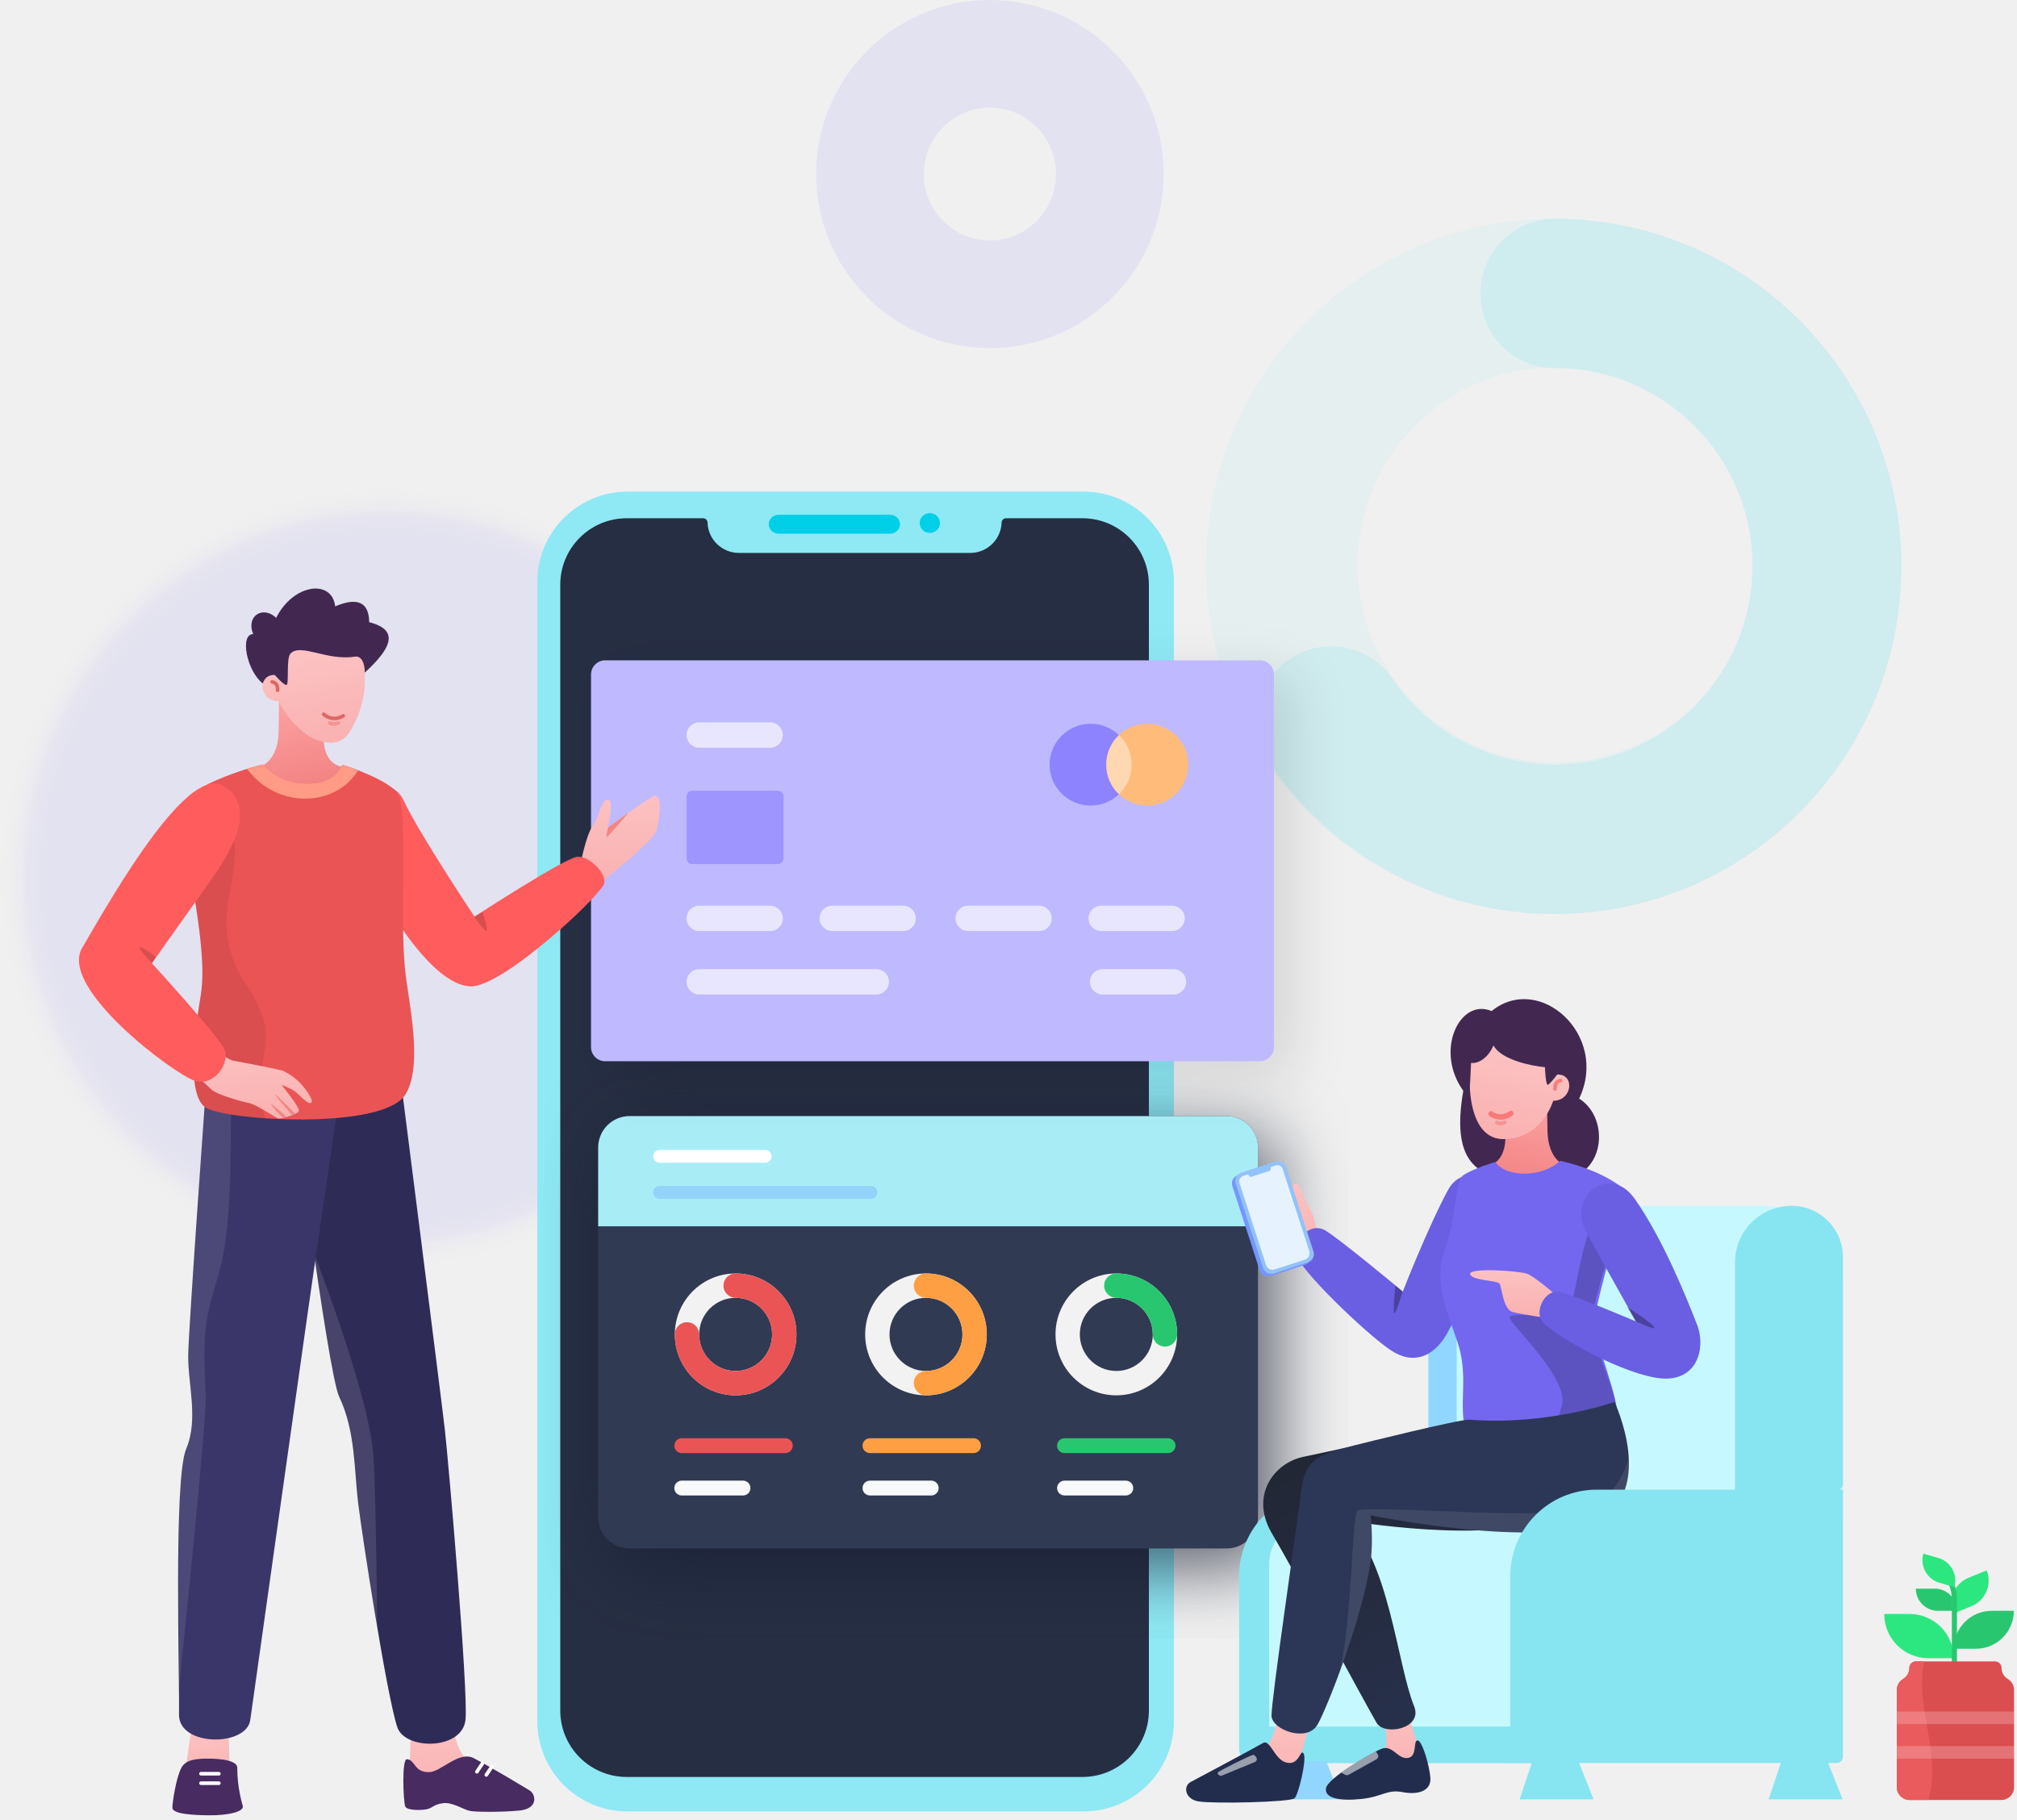
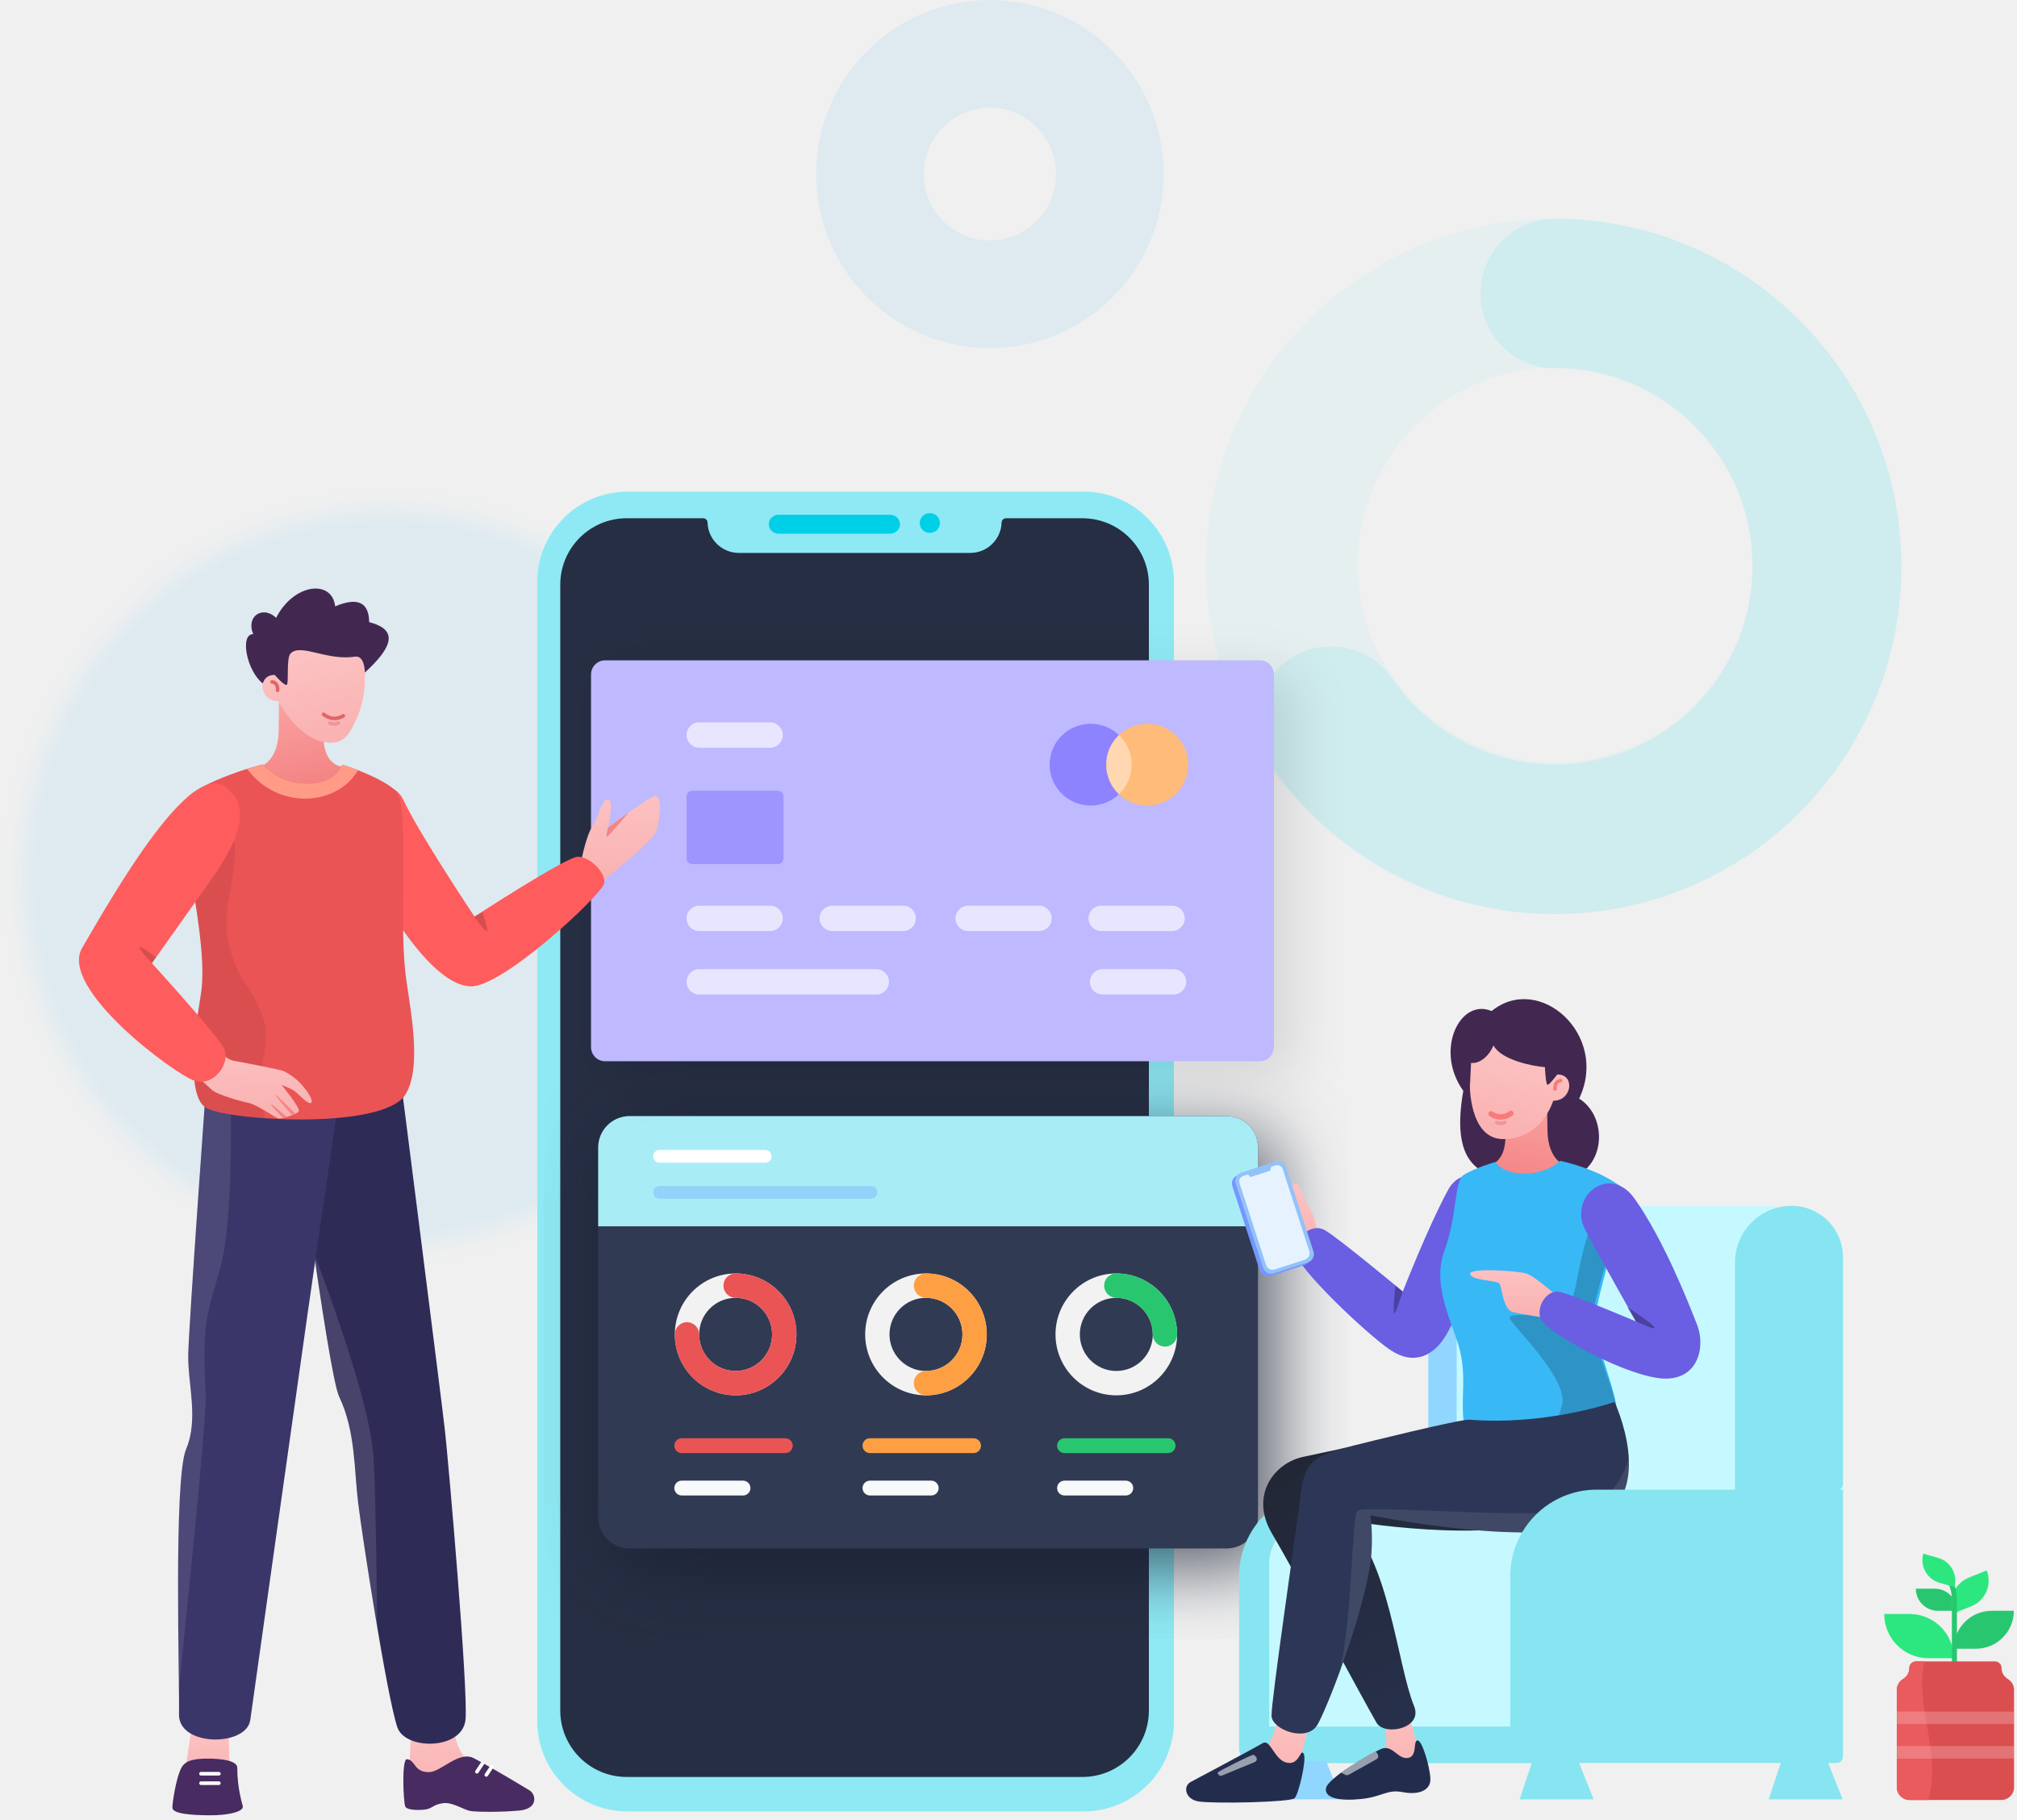
<svg xmlns="http://www.w3.org/2000/svg" width="562" height="507" viewBox="0 0 562 507" fill="none">
  <g id="Illustration">
    <g id="Shape">
      <g id="Oval" opacity="0.1" filter="url(#filter0_f)">
-         <ellipse cx="107.745" cy="244.5" rx="101.745" ry="102.5" fill="#7367F0" />
+         <ellipse cx="107.745" cy="244.5" rx="101.745" ry="102.5" fill="#39b8f6" />
      </g>
      <path id="Oval_2" opacity="0.05" fill-rule="evenodd" clip-rule="evenodd" d="M336.032 157.826C336.032 104.326 379.404 60.956 432.906 60.956C486.408 60.956 529.78 104.326 529.78 157.826C529.78 211.326 486.408 254.696 432.906 254.696C379.404 254.696 336.032 211.326 336.032 157.826ZM488.389 157.386C488.389 126.988 463.745 102.346 433.347 102.346C402.948 102.346 378.304 126.988 378.304 157.386C378.304 187.784 402.948 212.426 433.347 212.426C463.745 212.426 488.389 187.784 488.389 157.386Z" fill="#00CFE8" />
-       <ellipse id="Oval_3" opacity="0.1" cx="275.822" cy="48.5" rx="33.416" ry="33.5" stroke="#7367F0" stroke-width="30" />
+       <ellipse id="Oval_3" opacity="0.1" cx="275.822" cy="48.5" rx="33.416" ry="33.5" stroke="#39b8f6" stroke-width="30" />
      <path id="Path" opacity="0.1" d="M433.272 60.956C486.572 60.956 529.78 104.326 529.78 157.826C529.78 211.326 486.572 254.696 433.272 254.696C401.162 254.696 371.688 238.816 353.798 212.796C347.287 203.326 349.657 190.352 359.091 183.817C368.431 177.348 381.193 179.615 387.764 188.849L387.961 189.131C398.182 203.997 414.951 213.032 433.272 213.032C463.647 213.032 488.271 188.315 488.271 157.826C488.271 127.642 464.137 103.116 434.181 102.628L433.272 102.621C421.809 102.621 412.517 93.294 412.517 81.789C412.517 70.283 421.809 60.956 433.272 60.956Z" fill="#00CFE8" />
    </g>
    <g id="Mobile Banking App">
      <g id="Phone3">
        <path id="Rectangle" fill-rule="evenodd" clip-rule="evenodd" d="M149.71 162.137C149.71 148.254 160.964 137 174.847 137H301.957C315.84 137 327.094 148.254 327.094 162.137V479.625C327.094 493.508 315.84 504.762 301.957 504.762H174.847C160.964 504.762 149.71 493.508 149.71 479.625V162.137Z" fill="#8EE9F4" />
        <g id="Group 48">
          <path id="Rectangle_2" fill-rule="evenodd" clip-rule="evenodd" d="M156.107 162.933C156.107 152.703 164.4 144.411 174.629 144.411H195.926C196.585 144.411 197.124 144.935 197.144 145.594V145.594C197.28 150.315 201.147 154.072 205.87 154.072H270.352C275.075 154.072 278.942 150.315 279.079 145.594V145.594C279.098 144.935 279.637 144.411 280.297 144.411H301.593C311.822 144.411 320.115 152.703 320.115 162.933V476.634C320.115 486.863 311.822 495.156 301.593 495.156H174.629C164.4 495.156 156.107 486.863 156.107 476.634V162.933Z" fill="#262E43" />
          <mask id="mask0" mask-type="alpha" maskUnits="userSpaceOnUse" x="156" y="144" width="165" height="352">
            <path id="Rectangle_3" fill-rule="evenodd" clip-rule="evenodd" d="M156.107 162.933C156.107 152.703 164.4 144.411 174.629 144.411H195.926C196.585 144.411 197.124 144.935 197.144 145.594V145.594C197.28 150.315 201.147 154.072 205.87 154.072H270.352C275.075 154.072 278.942 150.315 279.079 145.594V145.594C279.098 144.935 279.637 144.411 280.297 144.411H301.593C311.822 144.411 320.115 152.703 320.115 162.933V476.634C320.115 486.863 311.822 495.156 301.593 495.156H174.629C164.4 495.156 156.107 486.863 156.107 476.634V162.933Z" fill="white" />
          </mask>
          <g mask="url(#mask0)">
            <ellipse id="Oval_4" cx="218.287" cy="357.888" rx="14.067" ry="14.053" fill="#E97EFF" fill-opacity="0.549" />
            <path id="Rectangle_4" fill-rule="evenodd" clip-rule="evenodd" d="M176.086 209.239C176.086 206.692 178.15 204.628 180.697 204.628H296.76C299.307 204.628 301.371 206.692 301.371 209.239V209.239C301.371 211.785 299.307 213.85 296.76 213.85H180.697C178.15 213.85 176.086 211.785 176.086 209.239V209.239Z" fill="#E97EFF" fill-opacity="0.549" />
          </g>
        </g>
        <path id="Path_2" d="M248.017 143.438C249.534 143.438 250.764 144.618 250.764 146.073C250.764 147.496 249.588 148.656 248.118 148.706L248.017 148.708H216.95C215.432 148.708 214.202 147.529 214.202 146.073C214.202 144.65 215.378 143.491 216.849 143.44L216.95 143.438H248.017Z" fill="#00CFE8" />
        <path id="Path_3" d="M259.151 142.999C260.669 142.999 261.899 144.228 261.899 145.744C261.899 147.226 260.723 148.434 259.252 148.487L259.151 148.489H259.007C257.49 148.489 256.26 147.26 256.26 145.744C256.26 144.262 257.436 143.054 258.907 143.001L259.007 142.999H259.151Z" fill="#00CFE8" />
      </g>
      <g id="BoardPieChart">
        <g id="Rectangle_5" filter="url(#filter1_d)">
          <path fill-rule="evenodd" clip-rule="evenodd" d="M166.672 319.757C166.672 314.921 170.592 311 175.429 311H341.763C346.6 311 350.52 314.921 350.52 319.757V422.729C350.52 427.565 346.6 431.486 341.763 431.486H175.429C170.592 431.486 166.672 427.565 166.672 422.729V319.757Z" fill="#313A53" />
        </g>
        <mask id="mask1" mask-type="alpha" maskUnits="userSpaceOnUse" x="166" y="311" width="185" height="121">
          <path id="Rectangle_6" fill-rule="evenodd" clip-rule="evenodd" d="M166.672 319.757C166.672 314.921 170.592 311 175.429 311H341.763C346.6 311 350.52 314.921 350.52 319.757V422.729C350.52 427.565 346.6 431.486 341.763 431.486H175.429C170.592 431.486 166.672 427.565 166.672 422.729V319.757Z" fill="white" />
        </mask>
        <g mask="url(#mask1)">
          <path id="Rectangle_7" fill-rule="evenodd" clip-rule="evenodd" d="M162.547 306.275H355.234V341.712H162.547L162.547 306.275Z" fill="#A8EDF6" />
          <path id="Rectangle_8" opacity="0.366" fill-rule="evenodd" clip-rule="evenodd" d="M181.992 332.262C181.992 331.284 182.785 330.49 183.764 330.49H242.682C243.66 330.49 244.453 331.284 244.453 332.262V332.262C244.453 333.241 243.66 334.034 242.682 334.034H183.764C182.785 334.034 181.992 333.241 181.992 332.262V332.262Z" fill="#6FA3FF" />
          <rect id="Rectangle_9" x="181.992" y="320.45" width="32.998" height="3.544" rx="1.772" fill="white" />
          <rect id="Rectangle_10" x="187.885" y="400.774" width="32.998" height="4.134" rx="2.067" fill="#EA5455" />
          <path id="Rectangle_11" fill-rule="evenodd" clip-rule="evenodd" d="M187.885 414.653C187.885 413.512 188.81 412.586 189.952 412.586H207.031C208.173 412.586 209.098 413.512 209.098 414.653V414.653C209.098 415.795 208.173 416.72 207.031 416.72H189.952C188.81 416.72 187.885 415.795 187.885 414.653V414.653Z" fill="#F8F9FA" />
          <rect id="Rectangle_12" x="240.329" y="400.774" width="32.998" height="4.134" rx="2.067" fill="#FF9F43" />
          <path id="Rectangle_13" fill-rule="evenodd" clip-rule="evenodd" d="M240.329 414.653C240.329 413.512 241.255 412.586 242.396 412.586H259.475C260.617 412.586 261.542 413.512 261.542 414.653V414.653C261.542 415.795 260.617 416.72 259.475 416.72H242.396C241.255 416.72 240.329 415.795 240.329 414.653V414.653Z" fill="#F8F9FA" />
          <rect id="Rectangle_14" x="294.541" y="400.774" width="32.998" height="4.134" rx="2.067" fill="#28C76F" />
          <path id="Rectangle_15" fill-rule="evenodd" clip-rule="evenodd" d="M294.541 414.653C294.541 413.512 295.467 412.586 296.608 412.586H313.687C314.829 412.586 315.754 413.512 315.754 414.653V414.653C315.754 415.795 314.829 416.72 313.687 416.72H296.608C295.467 416.72 294.541 415.795 294.541 414.653V414.653Z" fill="#F8F9FA" />
          <g id="Group 3">
            <path id="Oval_5" fill-rule="evenodd" clip-rule="evenodd" d="M311.04 388.814C320.396 388.814 327.981 381.211 327.981 371.834C327.981 362.456 320.396 354.853 311.04 354.853C301.683 354.853 294.099 362.456 294.099 371.834C294.099 381.211 301.683 388.814 311.04 388.814ZM311.04 382.022C305.426 382.022 300.875 377.46 300.875 371.834C300.875 366.207 305.426 361.645 311.04 361.645C316.654 361.645 321.204 366.207 321.204 371.834C321.204 377.46 316.654 382.022 311.04 382.022Z" fill="#F2F2F2" />
            <path id="Path_4" fill-rule="evenodd" clip-rule="evenodd" d="M327.981 371.834C327.981 362.456 320.396 354.853 311.04 354.853C309.168 354.853 307.651 356.374 307.651 358.249C307.651 360.125 309.168 361.645 311.04 361.645C316.59 361.645 321.101 366.104 321.203 371.642L321.204 371.834C321.204 373.709 322.721 375.23 324.593 375.23C326.464 375.23 327.981 373.709 327.981 371.834Z" fill="#28C76F" />
          </g>
          <g id="Group 4">
            <path id="Oval_6" fill-rule="evenodd" clip-rule="evenodd" d="M258.007 388.814C267.363 388.814 274.948 381.211 274.948 371.834C274.948 362.456 267.363 354.853 258.007 354.853C248.65 354.853 241.065 362.456 241.065 371.834C241.065 381.211 248.65 388.814 258.007 388.814ZM258.007 382.022C252.393 382.022 247.842 377.46 247.842 371.834C247.842 366.207 252.393 361.645 258.007 361.645C263.62 361.645 268.171 366.207 268.171 371.834C268.171 377.46 263.62 382.022 258.007 382.022Z" fill="#F2F2F2" />
            <path id="Path_5" d="M258.006 388.814C267.363 388.814 274.948 381.211 274.948 371.834C274.948 362.456 267.363 354.853 258.006 354.853C256.135 354.853 254.618 356.374 254.618 358.249C254.618 360.125 256.135 361.645 258.006 361.645C263.62 361.645 268.171 366.207 268.171 371.834C268.171 377.396 263.723 381.918 258.197 382.02L258.006 382.022C256.135 382.022 254.618 383.542 254.618 385.418C254.618 387.293 256.135 388.814 258.006 388.814Z" fill="#FF9F43" />
          </g>
          <g id="Group 6">
            <path id="Oval_7" fill-rule="evenodd" clip-rule="evenodd" d="M204.973 388.814C214.33 388.814 221.915 381.211 221.915 371.834C221.915 362.456 214.33 354.853 204.973 354.853C195.617 354.853 188.032 362.456 188.032 371.834C188.032 381.211 195.617 388.814 204.973 388.814ZM204.973 382.022C199.36 382.022 194.809 377.46 194.809 371.834C194.809 366.207 199.36 361.645 204.973 361.645C210.587 361.645 215.138 366.207 215.138 371.834C215.138 377.46 210.587 382.022 204.973 382.022Z" fill="#F2F2F2" />
            <path id="Path_6" fill-rule="evenodd" clip-rule="evenodd" d="M188.032 371.834C188.032 381.211 195.617 388.814 204.973 388.814C214.33 388.814 221.915 381.211 221.915 371.834C221.915 362.456 214.33 354.853 204.973 354.853C203.102 354.853 201.585 356.374 201.585 358.249C201.585 360.125 203.102 361.645 204.973 361.645C210.587 361.645 215.138 366.207 215.138 371.834C215.138 377.46 210.587 382.022 204.973 382.022C199.36 382.022 194.809 377.46 194.809 371.834C194.809 369.958 193.292 368.437 191.42 368.437C189.549 368.437 188.032 369.958 188.032 371.834Z" fill="#EA5455" />
          </g>
        </g>
      </g>
      <g id="VisaCard2">
        <g id="Rectangle_16" filter="url(#filter2_d)">
          <path fill-rule="evenodd" clip-rule="evenodd" d="M168.62 184H351.014C353.192 184 354.958 185.771 354.958 187.955V291.769C354.958 293.953 353.192 295.723 351.014 295.723H168.62C166.442 295.723 164.677 293.953 164.677 291.769V187.955C164.677 185.771 166.442 184 168.62 184Z" fill="#BFB9FF" />
        </g>
        <g id="Group 46">
          <g id="Group 45">
            <g id="Group 43">
              <ellipse id="Oval_8" cx="303.887" cy="213.077" rx="11.437" ry="11.395" fill="#8E83FF" />
              <ellipse id="Oval Copy 10" cx="319.661" cy="213.077" rx="11.437" ry="11.395" fill="#FFBB7A" />
              <path id="Path_7" fill-rule="evenodd" clip-rule="evenodd" d="M311.67 204.925L311.775 204.827C313.961 206.902 315.323 209.831 315.323 213.077C315.323 216.323 313.961 219.252 311.775 221.327C309.587 219.253 308.225 216.323 308.225 213.077C308.225 209.882 309.544 206.994 311.67 204.925L311.775 204.827L311.67 204.925Z" fill="white" fill-opacity="0.416" />
            </g>
            <path id="Rectangle_17" fill-rule="evenodd" clip-rule="evenodd" d="M192.873 220.346H216.732C217.604 220.346 218.31 221.05 218.31 221.918V239.207C218.31 240.075 217.604 240.779 216.732 240.779H192.873C192.002 240.779 191.296 240.075 191.296 239.207V221.918C191.296 221.05 192.002 220.346 192.873 220.346Z" fill="#9F95FF" />
          </g>
          <g id="Group 44">
            <path id="Rectangle_18" fill-rule="evenodd" clip-rule="evenodd" d="M194.845 252.37H214.563C216.524 252.37 218.113 253.953 218.113 255.906C218.113 257.859 216.524 259.443 214.563 259.443H194.845C192.885 259.443 191.296 257.859 191.296 255.906C191.296 253.953 192.885 252.37 194.845 252.37Z" fill="white" fill-opacity="0.647" />
            <path id="Rectangle_19" fill-rule="evenodd" clip-rule="evenodd" d="M194.845 270.052H244.141C246.101 270.052 247.69 271.635 247.69 273.588C247.69 275.541 246.101 277.125 244.141 277.125H194.845C192.885 277.125 191.296 275.541 191.296 273.588C191.296 271.635 192.885 270.052 194.845 270.052Z" fill="white" fill-opacity="0.647" />
            <path id="Rectangle_20" fill-rule="evenodd" clip-rule="evenodd" d="M307.239 270.052H326.957C328.917 270.052 330.506 271.635 330.506 273.588C330.506 275.541 328.917 277.125 326.957 277.125H307.239C305.279 277.125 303.689 275.541 303.689 273.588C303.689 271.635 305.279 270.052 307.239 270.052Z" fill="white" fill-opacity="0.647" />
            <path id="Rectangle_21" fill-rule="evenodd" clip-rule="evenodd" d="M194.845 201.289H214.563C216.524 201.289 218.113 202.872 218.113 204.825C218.113 206.778 216.524 208.362 214.563 208.362H194.845C192.885 208.362 191.296 206.778 191.296 204.825C191.296 202.872 192.885 201.289 194.845 201.289Z" fill="white" fill-opacity="0.647" />
            <path id="Rectangle Copy 38" fill-rule="evenodd" clip-rule="evenodd" d="M231.915 252.37H251.634C253.594 252.37 255.183 253.953 255.183 255.906C255.183 257.859 253.594 259.443 251.634 259.443H231.915C229.955 259.443 228.366 257.859 228.366 255.906C228.366 253.953 229.955 252.37 231.915 252.37Z" fill="white" fill-opacity="0.647" />
            <path id="Rectangle Copy 39" fill-rule="evenodd" clip-rule="evenodd" d="M269.775 252.37H289.493C291.453 252.37 293.042 253.953 293.042 255.906C293.042 257.859 291.453 259.443 289.493 259.443H269.775C267.815 259.443 266.226 257.859 266.226 255.906C266.226 253.953 267.815 252.37 269.775 252.37Z" fill="white" fill-opacity="0.647" />
            <path id="Rectangle Copy 40" fill-rule="evenodd" clip-rule="evenodd" d="M306.845 252.37H326.563C328.524 252.37 330.113 253.953 330.113 255.906C330.113 257.859 328.524 259.443 326.563 259.443H306.845C304.885 259.443 303.296 257.859 303.296 255.906C303.296 253.953 304.885 252.37 306.845 252.37Z" fill="white" fill-opacity="0.647" />
          </g>
        </g>
      </g>
      <g id="Men1.1">
        <g id="LLeg">
          <path id="Path_8" fill-rule="evenodd" clip-rule="evenodd" d="M126.372 479.69C126.372 479.69 126.236 488.374 131.569 491.458C136.901 494.543 145.162 500.274 145.162 500.274L113.735 501.339L114.631 479.612L126.372 479.69Z" fill="url(#paint0_linear)" />
          <path id="Path_9" fill-rule="evenodd" clip-rule="evenodd" d="M113.405 490.205C115.835 490.456 115.304 493.971 119.713 493.8C122.926 493.675 127.937 487.749 132.059 489.944C138.35 493.294 145.727 497.812 147.536 498.887C149.345 499.963 150.06 504.021 144.715 504.519C139.603 504.995 132.704 504.942 130.976 504.627C129.247 504.312 126.041 502.107 123.461 502.459C120.882 502.812 120.588 503.702 119.147 504.095C117.705 504.489 113.354 504.575 112.903 503.36C112.385 501.966 111.866 490.047 113.405 490.205Z" fill="#482B61" />
          <path id="Path_10" fill-rule="evenodd" clip-rule="evenodd" d="M110.969 295.474C110.969 295.474 122.957 389.573 123.959 398.472C124.961 407.371 130.465 470.679 129.712 479.123C128.944 487.723 112.857 487.769 110.699 481.281C107.745 472.4 100.916 428.014 99.787 418.746C98.658 409.477 99.054 398.716 94.516 389.225C91.266 382.43 80.513 297.886 80.513 297.886L110.969 295.474Z" fill="#2F2B57" />
          <path id="Path_11" opacity="0.591" fill-rule="evenodd" clip-rule="evenodd" d="M103.922 404.214L103.965 404.637C104.422 409.552 104.806 425.834 105.116 453.481L104.426 449.352C102.262 436.258 100.34 423.287 99.787 418.746C98.681 409.67 99.038 399.163 94.793 389.82L94.515 389.225C93.085 386.234 90.201 368.185 87.421 348.911L88.294 351.248C97.578 376.216 102.787 393.871 103.922 404.214Z" fill="white" fill-opacity="0.192" />
          <path id="Path 10" d="M134.382 491.454L132.879 493.704" stroke="white" stroke-linecap="round" />
          <path id="Path 10_2" d="M137.007 492.334L135.504 494.584" stroke="white" stroke-linecap="round" />
        </g>
        <g id="RLeg">
          <path id="Path_12" fill-rule="evenodd" clip-rule="evenodd" d="M53.349 481.682L50.536 500.672L64.13 500.604L63.685 481.329L53.349 481.682Z" fill="url(#paint1_linear)" />
          <path id="Path_13" fill-rule="evenodd" clip-rule="evenodd" d="M48.032 503.745C47.986 502.637 49.018 495.451 50.536 492.605C51.638 490.542 54.08 490.058 57.654 490.044C62.264 490.026 66.117 490.723 66.112 492.605C66.096 498.366 67.556 502.796 67.654 503.302C67.943 504.787 63.819 505.896 58.188 505.839C53.578 505.794 48.102 505.473 48.032 503.745Z" fill="#482B61" />
          <path id="Path_14" fill-rule="evenodd" clip-rule="evenodd" d="M95.56 298.563C95.56 298.563 89.327 340.561 85.554 367.134C81.847 393.245 70.868 471.132 69.733 479.285C68.691 486.77 49.68 486.77 49.88 477.705C50.08 468.64 48.32 412.152 51.86 403.789C55.4 395.425 52.318 385.692 52.447 377.567C52.576 369.442 57.667 299.106 57.667 299.106L95.56 298.563Z" fill="#3A3669" />
          <path id="Path_15" opacity="0.462" fill-rule="evenodd" clip-rule="evenodd" d="M61.462 353.024L61.164 354.105C57.556 367.072 56.31 368.241 57.333 388.923L57.343 389.344C57.379 394.547 54.904 421.474 49.919 470.126L49.897 467.101C49.722 447.254 48.991 411.369 51.77 404.014L51.86 403.789C55.4 395.425 52.318 385.692 52.446 377.567C52.576 369.442 57.667 299.106 57.667 299.106L64.17 299.012L64.236 302.234C64.704 327.396 63.779 344.326 61.462 353.024V353.024Z" fill="white" fill-opacity="0.192" />
          <path id="Path 9" d="M56.007 494.256H60.983" stroke="white" stroke-linecap="round" />
          <path id="Path 9_2" d="M56.007 496.894H60.983" stroke="white" stroke-linecap="round" />
        </g>
        <g id="Head">
          <path id="Path_16" fill-rule="evenodd" clip-rule="evenodd" d="M72.242 213.711C72.242 213.711 77.449 212.483 77.63 203.907C77.811 195.331 77.684 192.404 77.684 192.404L90.029 192.196C90.029 192.196 90.154 201.754 90.155 205.21C90.16 214.495 96.597 213.711 96.597 213.711C96.597 213.711 95.259 221.24 84.866 221.827C76.751 222.287 72.242 213.711 72.242 213.711Z" fill="url(#paint2_linear)" />
          <g id="Head1">
            <path id="Path_17" fill-rule="evenodd" clip-rule="evenodd" d="M76.552 188.069C71.435 187.87 72.269 195.399 77.585 195.389C77.585 195.389 83.297 206.933 92.265 206.963C96.585 206.977 97.996 203.11 99.291 200.395C100.586 197.68 101.536 193.619 101.615 191.132C101.7 188.481 101.711 179.77 101.711 179.77L76.352 179.759L76.552 188.069Z" fill="url(#paint3_linear)" />
            <path id="Path_18" d="M91.906 201.462C92.673 201.885 93.585 201.781 94.292 201.462" stroke="#F49494" stroke-linecap="round" />
            <path id="Path 8" d="M77.349 192.367C77.401 191.159 77.035 190.2 75.81 190.008" stroke="#DE6767" stroke-linecap="round" />
            <path id="Path_19" fill-rule="evenodd" clip-rule="evenodd" d="M76.551 188.069C76.551 188.069 78.904 190.799 79.774 190.874C80.645 190.949 79.653 183.487 80.934 182.128C83.75 179.14 91.107 184.216 98.844 182.976C101.71 182.517 101.659 187.415 101.659 187.415C108.892 180.786 111.514 175.557 102.871 173.373C102.802 167.763 99.591 166.355 93.382 168.957C92.552 161.378 81.824 162.522 76.941 172.164C73.407 168.707 68.439 171.498 70.547 176.699C66.741 176.699 68.724 186.925 73.21 190.439C73.745 188.904 74.723 188.069 76.551 188.069Z" fill="#422851" />
            <path id="Path_20" d="M90.171 199.031C90.171 199.031 92.607 201.335 95.666 199.459" stroke="#DE6767" stroke-linecap="round" />
          </g>
        </g>
        <g id="LArm">
          <g id="Group 3_2">
            <path id="Path_21" fill-rule="evenodd" clip-rule="evenodd" d="M161.671 241.247C161.671 241.247 163.135 233.107 165.072 230.255C167.01 227.403 167.574 222.61 169.402 222.786C171.23 222.963 169.399 230.614 169.399 230.614C169.399 230.614 177.923 224.219 181.79 222.015C185.319 220.006 183.383 230.404 182.831 231.729C181.518 234.885 166.322 246.793 166.322 246.793C166.322 246.793 162.003 241.971 161.671 241.247Z" fill="url(#paint4_linear)" />
            <path id="Path_22" fill-rule="evenodd" clip-rule="evenodd" d="M169.4 230.614C169.4 230.614 168.77 233.231 169.084 233.231C169.399 233.231 175.184 226.405 175.184 226.405L169.4 230.614Z" fill="#F28585" />
          </g>
          <path id="Path_23" fill-rule="evenodd" clip-rule="evenodd" d="M112.464 223.029C116.632 232.068 132.22 255.423 132.22 255.423C132.22 255.423 157.765 238.768 161.016 238.734C164.266 238.699 168.68 243.012 168.402 245.989C168.125 248.966 140.156 275.074 131.186 274.854C117.238 274.512 99.747 238.241 97.951 233.393C93.141 220.407 108.398 214.213 112.464 223.029Z" fill="#FF5C5D" />
          <path id="Path 5" fill-rule="evenodd" clip-rule="evenodd" d="M132.128 255.406C132.128 255.406 135.078 259.727 135.606 259.444C136.135 259.16 134.447 254.161 134.447 254.161L132.128 255.406Z" fill="black" fill-opacity="0.16" />
        </g>
        <g id="Body">
          <path id="Path_24" fill-rule="evenodd" clip-rule="evenodd" d="M50.768 224.475C49.459 230.751 58.422 262.381 55.956 277.178C54.006 288.882 52.144 304.996 57.199 308.573C62.345 312.216 106.644 315.108 112.959 304.996C117.968 296.973 113.867 279.182 112.959 271.066C111.147 254.875 113.883 226.894 110.809 221.171C108.902 217.621 95.902 213.043 95.413 213.185C94.925 213.327 93.777 218.357 85.557 218.357C77.337 218.357 73.707 213.185 73.265 213.043C72.823 212.901 51.952 218.798 50.768 224.475Z" fill="#EA5455" />
          <path id="Path_25" fill-rule="evenodd" clip-rule="evenodd" d="M73.244 213.041L73.265 213.043C73.707 213.185 77.337 218.357 85.557 218.357C93.777 218.357 94.925 213.327 95.413 213.185C95.59 213.134 97.396 213.697 99.722 214.606L99.712 214.713C93.836 224.579 77.677 225.795 69.04 214.507L68.845 214.246L69.808 213.947C71.573 213.411 72.835 213.088 73.178 213.045L73.244 213.041Z" fill="#FF9B86" />
          <path id="Path_26" fill-rule="evenodd" clip-rule="evenodd" d="M50.796 228.834L51.52 228.935C59.204 230.034 63.71 231.773 65.039 234.152C65.911 235.712 65.506 240.991 63.823 249.988L63.644 250.932C62.083 259.088 63.868 267.524 68.58 274.33L68.845 274.707C70.439 276.936 71.908 279.872 73.252 283.514C76.372 291.962 69.737 299.081 73.939 311.649L73.081 311.586C65.27 310.988 58.953 309.815 57.199 308.573C52.144 304.996 54.006 288.882 55.956 277.179C58.054 264.588 51.878 239.811 50.796 228.834Z" fill="black" fill-opacity="0.067" />
        </g>
        <g id="Rarm">
          <g id="Group 2">
            <path id="Path_27" fill-rule="evenodd" clip-rule="evenodd" d="M59.774 291.701C59.774 291.701 62.723 295.18 65.24 295.613C67.757 296.046 78.291 298.106 78.934 298.411C79.542 298.7 81.62 299.794 83.397 301.549C84.937 303.07 87.6 306.677 86.707 307.297C85.752 307.961 83.175 304.708 81.882 303.904C80.526 303.061 78.442 302.314 78.442 302.314C78.442 302.314 83.597 308.533 83.269 309.619C83.03 310.412 78.646 311.767 77.709 311.665C76.772 311.563 71.607 307.782 69.285 307.341C67.675 307.037 60.466 305.084 58.946 303.618C57.425 302.151 54.006 299.174 54.006 299.174L59.774 291.701Z" fill="url(#paint5_linear)" />
            <path id="Path_28" fill-rule="evenodd" clip-rule="evenodd" d="M82.275 310.34C82.275 310.34 76.88 304.905 76.655 304.997C76.43 305.09 81.356 310.719 81.356 310.719L82.275 310.34Z" fill="#F28585" />
            <path id="Path_29" fill-rule="evenodd" clip-rule="evenodd" d="M79.871 311.233C79.871 311.233 75.829 307.53 75.565 307.709C75.301 307.887 78.802 311.535 78.802 311.535L79.871 311.233Z" fill="#F28585" />
          </g>
          <path id="Path_30" fill-rule="evenodd" clip-rule="evenodd" d="M62.706 219.232C71.036 225.093 65.471 235.748 58.56 245.521C52.105 254.65 42.321 268.401 42.321 268.401C42.321 268.401 60.718 288.554 62.496 292.282C64.273 296.011 59.734 303.014 54.093 301.101C48.45 299.189 16.343 275.404 22.872 264.164C32.845 246.995 52.868 212.309 62.706 219.232Z" fill="#FF5C5D" />
          <path id="Path 6" fill-rule="evenodd" clip-rule="evenodd" d="M42.321 268.401C42.321 268.401 38.546 264.407 38.898 263.945C39.251 263.482 43.506 266.747 43.506 266.747L42.321 268.401Z" fill="black" fill-opacity="0.16" />
        </g>
      </g>
      <g id="Group 7">
        <path id="Rectangle_22" fill-rule="evenodd" clip-rule="evenodd" d="M345.257 439.204C345.257 425.888 356.052 415.093 369.368 415.093L437.966 415.093V487.26C437.966 489.469 436.175 491.26 433.966 491.26H349.257C347.048 491.26 345.257 489.469 345.257 487.26L345.257 439.204Z" fill="#86E5F0" />
        <path id="Rectangle_23" fill-rule="evenodd" clip-rule="evenodd" d="M353.633 476.224L421.269 476.224V491.26H353.633L353.633 476.224Z" fill="#86E5F0" />
        <path id="Path_31" fill-rule="evenodd" clip-rule="evenodd" d="M439.769 490.715L444.035 501.401H423.41L426.984 490.715H439.769Z" fill="#86E5F0" />
        <path id="Path_32" fill-rule="evenodd" clip-rule="evenodd" d="M369.497 490.715L373.764 501.401H353.139L356.713 490.715H369.497Z" fill="#91D6FF" />
        <path id="Path_33" fill-rule="evenodd" clip-rule="evenodd" d="M509.161 490.715L513.428 501.401H492.803L496.377 490.715H509.161Z" fill="#86E5F0" />
        <path id="Rectangle_24" fill-rule="evenodd" clip-rule="evenodd" d="M397.97 360.481C397.97 347.368 408.449 336.659 421.558 336.375L438.492 336.008V422.277H397.97L397.97 360.481Z" fill="#91D6FF" />
        <path id="Rectangle_25" fill-rule="evenodd" clip-rule="evenodd" d="M405.875 360.119C405.875 346.803 416.67 336.008 429.986 336.008H491.667C503.729 336.008 513.507 345.786 513.507 357.848V422.288C513.507 423.253 512.725 424.035 511.76 424.035H405.875L405.875 360.119Z" fill="#C6F9FF" />
        <path id="Rectangle_26" fill-rule="evenodd" clip-rule="evenodd" d="M483.427 351.792C483.427 343.074 490.493 336.008 499.21 336.008V336.008C507.106 336.008 513.507 342.409 513.507 350.305V413.499C513.507 414.464 512.725 415.246 511.76 415.246H483.427V351.792Z" fill="#86E5F0" />
        <path id="Rectangle_27" fill-rule="evenodd" clip-rule="evenodd" d="M353.633 435.799C353.633 428.84 359.274 423.199 366.233 423.199H433.69V481.124H353.633V435.799Z" fill="#C6F9FF" />
        <g id="Wom1.4">
          <g id="Head_2">
            <path id="Path_34" fill-rule="evenodd" clip-rule="evenodd" d="M436.719 328.514C447.465 326.01 448.172 311.252 440.003 306.133C448.428 288.461 428.945 270.915 415.599 281.736C406.85 277.989 399.579 292.611 407.72 303.968C404.307 323.468 411.254 328.509 423.777 328.723L436.719 328.514Z" fill="#422851" />
            <path id="Path_35" fill-rule="evenodd" clip-rule="evenodd" d="M436.585 324.989C436.585 324.989 431.358 323.762 431.176 315.192C430.995 306.622 431.122 303.696 431.122 303.696L419.608 303.488C419.608 303.488 419.483 313.039 419.481 316.494C419.476 325.773 413.015 324.989 413.015 324.989C413.015 324.989 414.358 332.513 424.791 333.1C432.937 333.559 436.585 324.989 436.585 324.989Z" fill="url(#paint6_linear)" />
            <path id="Path_36" fill-rule="evenodd" clip-rule="evenodd" d="M433.807 299.417C438.944 299.218 438.106 306.741 432.77 306.731C432.77 306.731 429.671 317.419 418.912 317.419C410.173 317.419 409.605 304.962 409.526 302.477C409.44 299.828 409.43 291.123 409.43 291.123L434.007 291.112L433.807 299.417Z" fill="url(#paint7_linear)" />
            <path id="Path_37" d="M420.985 310.239C420.985 310.239 418.423 312.41 415.454 310.377" stroke="#F77B7B" stroke-width="1.5" stroke-linecap="round" />
            <path id="Path_38" d="M419.294 312.753C418.497 313.121 417.729 313.148 417.044 312.781" stroke="#F49494" stroke-linecap="round" />
            <path id="Path 8_2" d="M433.284 303.463C433.231 302.256 433.599 301.297 434.829 301.105" stroke="#F77B7B" stroke-linecap="round" />
            <path id="Path_39" fill-rule="evenodd" clip-rule="evenodd" d="M434.62 298.487C434.62 298.487 431.805 302.267 431.234 302.287C430.664 302.307 430.464 297.371 430.464 297.371C427.011 297.107 418.271 295.366 416.128 291.309C414.63 294.888 411.766 296.478 409.884 296.173L409.527 303.778L408.649 288.489H435.309L434.62 298.487Z" fill="#422851" />
          </g>
          <g id="LLeg_2">
            <path id="Path_40" fill-rule="evenodd" clip-rule="evenodd" d="M383.979 476.119C383.979 476.119 388.587 485.431 384.809 488.365C381.026 491.3 371.033 496.801 371.033 496.801L397.508 495.136L391.623 474.826L383.979 476.119Z" fill="url(#paint8_linear)" />
            <path id="Path_41" fill-rule="evenodd" clip-rule="evenodd" d="M394.947 484.981C393.64 485.134 395.035 489.535 392.207 489.87C389.383 490.204 388.011 486.034 384.808 487.356C381.604 488.678 369.92 495.513 369.46 498.307C368.994 501.1 373.347 501.922 379.317 501.291C385.287 500.66 386.387 498.535 390.869 499.391C395.345 500.247 398.699 498.883 398.551 495.61C398.403 492.338 396.253 484.828 394.947 484.981Z" fill="#222D4E" />
            <path id="Path 14" fill-rule="evenodd" clip-rule="evenodd" d="M383.346 488.034L383.856 488.799C384.18 489.285 384.021 489.943 383.511 490.227L375.781 494.543C375.491 494.706 375.138 494.713 374.841 494.562L373.672 493.968C375.597 492.573 377.172 491.524 378.912 490.495C380.248 489.704 381.727 488.889 383.346 488.034Z" fill="white" fill-opacity="0.541" />
            <path id="Path_42" fill-rule="evenodd" clip-rule="evenodd" d="M423.859 394.043C415.844 394.402 371.235 404.274 363.13 405.951C355.026 407.628 348.174 416.704 354.354 427.213C361.295 439.01 379.205 472.514 383.554 480.066C385.706 483.805 396.564 481.709 394.014 475.434C389.259 463.738 387.051 434.356 374.929 423.643C374.929 423.643 415.695 430.742 433.304 422.61C446.102 416.699 443.207 393.178 423.859 394.043Z" fill="url(#paint9_linear)" />
          </g>
          <g id="LArm_2">
            <path id="Path_43" fill-rule="evenodd" clip-rule="evenodd" d="M367.069 346.62C367.069 346.62 367.159 340.095 364.878 336.684C362.597 333.274 362.506 329.652 360.78 329.77C359.053 329.889 360.763 338.309 360.763 338.309C360.763 338.309 358.572 337.471 356.999 336.412C355.425 335.353 350.653 330.131 349.538 331.057C347.647 332.633 350.693 341.527 352.351 343.305C354.015 345.083 363.106 350.932 363.106 350.932L367.069 346.62Z" fill="url(#paint10_linear)" />
            <path id="Path_44" fill-rule="evenodd" clip-rule="evenodd" d="M416.324 342.71C412.596 351.363 405.769 367.258 402.955 372C399.428 377.939 393.866 380.556 387.354 376.149C380.512 371.519 361.671 353.46 361.119 349.369C360.572 345.279 365.183 340.37 369.355 342.912C373.528 345.453 390.866 359.89 390.866 359.89C390.866 359.89 397.863 341.943 403.492 331.546C408.366 322.551 421.999 329.556 416.324 342.71Z" fill="#6A5EE3" />
            <path id="Path_45" fill-rule="evenodd" clip-rule="evenodd" d="M390.793 359.899C390.793 359.899 388.914 366.277 388.474 365.908C388.035 365.538 388.81 358.232 388.81 358.232L390.793 359.899Z" fill="black" fill-opacity="0.303" />
          </g>
          <g id="PhoneMini4">
            <g id="Group 3_3">
              <path id="Rectangle_28" d="M343.366 330.492C342.956 329.231 343.646 327.877 344.907 327.468L354.376 324.391C355.637 323.981 356.991 324.671 357.4 325.932L365.043 349.452C365.452 350.713 364.762 352.067 363.502 352.477L354.032 355.553C352.772 355.963 351.418 355.273 351.008 354.013L343.366 330.492Z" fill="#7596FF" />
              <rect id="Rectangle_29" x="343.561" y="327.497" width="14.757" height="29.531" rx="2.4" transform="rotate(-18 343.561 327.497)" fill="#93C2F9" />
              <path id="Rectangle_30" d="M346.395 327.685L347.46 327.339C347.677 327.268 347.908 327.366 348.012 327.56L348.045 327.637C348.124 327.881 348.387 328.015 348.63 327.936L353.763 326.268C353.98 326.198 354.109 325.983 354.08 325.764L354.061 325.683C353.982 325.438 354.115 325.176 354.359 325.097L355.418 324.753C356.205 324.497 357.047 324.894 357.36 325.645L357.406 325.767V325.767L364.806 348.613C365.128 349.611 364.582 350.681 363.587 351.006L355.166 353.742C354.213 354.053 353.193 353.567 352.822 352.652L352.776 352.524C352.775 352.524 352.775 352.523 352.777 352.522L345.378 329.681C345.108 328.849 345.563 327.955 346.395 327.685Z" fill="#E6F3FF" />
            </g>
          </g>
          <g id="Body_2">
-             <path id="Path_46" fill-rule="evenodd" clip-rule="evenodd" d="M453.585 332.284C453.585 332.284 444.6 362.387 444.334 368.085C444.068 373.784 451.683 390.533 450.386 394.766C447.397 404.548 409.233 408.761 407.775 395.601C407.095 389.463 408.51 383.955 406.879 376.723C405.254 369.492 398.723 358.745 402.428 348.642C406.132 338.538 405.139 329.191 407.789 327.424C410.439 325.657 416.632 323.781 416.632 323.781C419.644 328.216 429.812 328.151 434.664 323.468C434.664 323.468 446.718 325.808 453.585 332.284Z" fill="#7367F0" />
+             <path id="Path_46" fill-rule="evenodd" clip-rule="evenodd" d="M453.585 332.284C453.585 332.284 444.6 362.387 444.334 368.085C444.068 373.784 451.683 390.533 450.386 394.766C447.397 404.548 409.233 408.761 407.775 395.601C407.095 389.463 408.51 383.955 406.879 376.723C405.254 369.492 398.723 358.745 402.428 348.642C406.132 338.538 405.139 329.191 407.789 327.424C410.439 325.657 416.632 323.781 416.632 323.781C419.644 328.216 429.812 328.151 434.664 323.468C434.664 323.468 446.718 325.808 453.585 332.284Z" fill="#39b8f6" />
            <path id="Path_47" fill-rule="evenodd" clip-rule="evenodd" d="M445.534 337.16C439.545 346.67 439.563 363.228 436.346 365.396C433.13 367.565 420.61 365.437 420.61 367.154C420.61 368.871 437.911 384.61 435.071 392.133C433.584 396.073 433.987 399.597 436.281 402.707L437.03 402.543C443.847 401.002 449.327 398.234 450.386 394.766C451.683 390.533 443.19 373.784 443.456 368.085C443.682 363.248 450.823 340.826 452.977 334.159C451.223 331.064 448.743 332.064 445.534 337.16Z" fill="black" fill-opacity="0.199" />
          </g>
          <g id="RArm">
            <path id="Path_48" fill-rule="evenodd" clip-rule="evenodd" d="M435.32 362.39C435.32 362.39 427.752 355.688 425.436 354.911C423.119 354.133 409.551 353.199 409.637 354.956C409.734 356.839 417.021 356.73 417.776 357.657C418.531 358.583 418.703 364.914 421.557 365.624C424.406 366.335 432.946 367.561 432.946 367.561L435.32 362.39Z" fill="url(#paint11_linear)" />
            <path id="Path_49" fill-rule="evenodd" clip-rule="evenodd" d="M455.454 334.014C463.427 345.273 470.234 362.424 472.847 369.111C475.46 375.798 472.824 385.883 461.335 383.903C449.865 381.928 431.617 371.198 429.598 368.068C427.579 364.938 430.646 359.242 434.509 359.987C438.087 360.677 455.838 368.229 455.838 368.229C455.838 368.229 444.418 347.976 441.63 342.546C436.972 333.479 448.431 324.093 455.454 334.014Z" fill="#6A5EE3" />
            <path id="Path_50" fill-rule="evenodd" clip-rule="evenodd" d="M455.658 368.091C455.658 368.091 461.639 371.064 460.91 369.817C460.18 368.57 453.376 364.189 453.376 364.189L455.658 368.091Z" fill="black" fill-opacity="0.303" />
          </g>
          <g id="RLeg_2">
            <path id="Path_51" fill-rule="evenodd" clip-rule="evenodd" d="M356.139 476.493C356.139 476.493 356.278 487.453 347.252 491.551C338.231 495.648 331.804 495.402 332.622 498.57C333.44 501.737 356.92 501.609 359.112 499.132C360.981 497.024 365.045 477.399 366.164 478.9L356.139 476.493Z" fill="url(#paint12_linear)" />
            <path id="Path_52" fill-rule="evenodd" clip-rule="evenodd" d="M363.281 488.761C362.273 486.813 362.209 492.295 358.234 491.087C355.007 490.106 353.904 484.495 351.865 485.724C349.827 486.953 331.88 496.482 331.778 496.539C329.568 497.73 330.186 501.338 333.918 501.968C338.065 502.667 359.551 502.196 360.704 501.09C361.857 499.984 364.089 490.324 363.281 488.761Z" fill="#222D4E" />
            <path id="Path 14_2" fill-rule="evenodd" clip-rule="evenodd" d="M349.211 489.001C349.534 489.001 349.844 489.375 350.079 489.765C350.358 490.228 350.106 490.8 349.607 491.006L340.52 494.75C340.179 494.89 339.78 494.84 339.543 494.558C339.366 494.346 339.217 494.097 339.301 493.923C339.476 493.557 348.534 489.001 349.211 489.001Z" fill="white" fill-opacity="0.541" />
            <path id="Path_53" fill-rule="evenodd" clip-rule="evenodd" d="M449.852 390.655C449.852 390.655 461.504 415.278 445.129 423.733C429.293 431.91 381.884 422.239 381.884 422.239C381.884 422.239 382.731 429.064 381.884 435.15C379.672 451.047 369.149 477.532 366.923 480.86C363.844 485.462 354.465 481.991 354.289 478.159C354.112 474.327 361.359 425.387 362.461 416.054C363.557 406.721 367.018 405.365 377.127 402.814C379.45 402.228 406.914 395.398 409.43 395.597C431.048 397.308 449.852 390.655 449.852 390.655Z" fill="#2C3757" />
            <path id="Path_54" opacity="0.462" fill-rule="evenodd" clip-rule="evenodd" d="M437.078 421.192C421.4 422.95 379.892 419.326 378.225 420.973C376.633 422.545 376.899 449.892 373.328 465.721L373.871 464.226C377.229 454.895 380.716 443.546 381.884 435.15C382.731 429.063 381.884 422.239 381.884 422.239L383.796 422.609C392.807 424.303 431.193 430.929 445.129 423.733C452.68 419.834 455.761 413.357 454.373 404.302C451.982 414.537 446.217 420.167 437.078 421.192Z" fill="white" fill-opacity="0.192" />
          </g>
        </g>
        <path id="Rectangle_31" fill-rule="evenodd" clip-rule="evenodd" d="M420.798 439.204C420.798 425.888 431.593 415.093 444.909 415.093L513.507 415.093V489.512C513.507 490.477 512.725 491.26 511.76 491.26H420.798L420.798 439.204Z" fill="#86E5F0" />
      </g>
      <g id="Group 80">
        <path id="Rectangle_32" d="M525.002 449.738H532.049C538.86 449.738 544.382 455.26 544.382 462.071V462.071H537.335C530.524 462.071 525.002 456.55 525.002 449.738V449.738Z" fill="#2CE780" />
        <path id="Rectangle_33" d="M533.812 442.69H539.097C542.502 442.69 545.263 445.451 545.263 448.857V448.857H539.978C536.572 448.857 533.812 446.096 533.812 442.69V442.69Z" fill="#28C76F" />
        <path id="Rectangle_34" d="M561.119 448.857H554.953C549.115 448.857 544.382 453.59 544.382 459.428V459.428H550.548C556.386 459.428 561.119 454.695 561.119 448.857V448.857Z" fill="#28C76F" />
        <path id="Rectangle_35" fill-rule="evenodd" clip-rule="evenodd" d="M553.551 437.592L548.535 439.628C544.618 441.218 542.726 445.676 544.303 449.598V449.598L549.319 447.561C553.235 445.971 555.127 441.513 553.551 437.592V437.592Z" fill="#2CE780" />
        <path id="Path_55" fill-rule="evenodd" clip-rule="evenodd" d="M540.651 436.524C543.407 438.271 545.155 441.594 545.258 445.242L545.263 445.585V471.762H543.849V445.585C543.849 442.516 542.461 439.686 540.213 438.134L539.978 437.978L540.651 436.524Z" fill="#28C76F" />
        <g id="Group 84">
          <path id="Rectangle_36" fill-rule="evenodd" clip-rule="evenodd" d="M533.863 462.952H555.838C556.865 462.952 557.697 463.767 557.697 464.773V464.825C557.697 465.937 558.237 466.982 559.152 467.641L559.721 468.051C560.636 468.71 561.176 469.755 561.176 470.867V498.077C561.176 500.008 559.578 501.573 557.608 501.573H532.094C530.123 501.573 528.525 500.008 528.525 498.077V470.867C528.525 469.755 529.066 468.71 529.98 468.051L530.55 467.641C531.403 467.026 531.931 466.074 531.997 465.046L532.005 464.773C532.005 463.767 532.837 462.952 533.863 462.952Z" fill="#DA4E4F" />
          <mask id="mask2" mask-type="alpha" maskUnits="userSpaceOnUse" x="528" y="462" width="34" height="40">
            <path id="Rectangle_37" fill-rule="evenodd" clip-rule="evenodd" d="M533.863 462.952H555.838C556.865 462.952 557.697 463.767 557.697 464.773V464.825C557.697 465.937 558.237 466.982 559.152 467.641L559.721 468.051C560.636 468.71 561.176 469.755 561.176 470.867V498.077C561.176 500.008 559.578 501.573 557.608 501.573H532.094C530.123 501.573 528.525 500.008 528.525 498.077V470.867C528.525 469.755 529.066 468.71 529.98 468.051L530.55 467.641C531.403 467.026 531.931 466.074 531.997 465.046L532.005 464.773C532.005 463.767 532.837 462.952 533.863 462.952Z" fill="white" />
          </mask>
          <g mask="url(#mask2)">
            <path id="Rectangle_38" fill-rule="evenodd" clip-rule="evenodd" d="M527.633 461.205H536.554C532.617 476.222 542.205 488.676 536.554 504.019H527.633V461.205Z" fill="#E95B5C" />
            <rect id="Rectangle_39" x="528.525" y="486.544" width="32.651" height="3.495" fill="#FFDFE2" fill-opacity="0.258" />
            <rect id="Rectangle_40" x="528.525" y="476.932" width="32.651" height="3.495" fill="#FFDFE2" fill-opacity="0.258" />
          </g>
        </g>
        <path id="Rectangle_41" fill-rule="evenodd" clip-rule="evenodd" d="M535.899 432.926L540.054 434.123C543.536 435.126 545.549 438.758 544.555 442.242V442.242L540.4 441.044C536.918 440.041 534.905 436.41 535.899 432.926V432.926Z" fill="#2CE780" />
      </g>
    </g>
  </g>
  <defs>
    <filter id="filter0_f" x="0.563" y="136.563" width="214.362" height="215.873" filterUnits="userSpaceOnUse" color-interpolation-filters="sRGB">
      <feFlood flood-opacity="0" result="BackgroundImageFix" />
      <feBlend mode="normal" in="SourceGraphic" in2="BackgroundImageFix" result="shape" />
      <feGaussianBlur stdDeviation="2.718" result="effect1_foregroundBlur" />
    </filter>
    <filter id="filter1_d" x="151.672" y="296" width="223.848" height="160.486" filterUnits="userSpaceOnUse" color-interpolation-filters="sRGB">
      <feFlood flood-opacity="0" result="BackgroundImageFix" />
      <feColorMatrix in="SourceAlpha" type="matrix" values="0 0 0 0 0 0 0 0 0 0 0 0 0 0 0 0 0 0 127 0" />
      <feOffset dx="5" dy="5" />
      <feGaussianBlur stdDeviation="10" />
      <feColorMatrix type="matrix" values="0 0 0 0 0.086 0 0 0 0 0.114 0 0 0 0 0.192 0 0 0 0.7 0" />
      <feBlend mode="normal" in2="BackgroundImageFix" result="effect1_dropShadow" />
      <feBlend mode="normal" in="SourceGraphic" in2="effect1_dropShadow" result="shape" />
    </filter>
    <filter id="filter2_d" x="156.677" y="174" width="218.281" height="139.723" filterUnits="userSpaceOnUse" color-interpolation-filters="sRGB">
      <feFlood flood-opacity="0" result="BackgroundImageFix" />
      <feColorMatrix in="SourceAlpha" type="matrix" values="0 0 0 0 0 0 0 0 0 0 0 0 0 0 0 0 0 0 127 0" />
      <feOffset dx="6" dy="4" />
      <feGaussianBlur stdDeviation="7" />
      <feColorMatrix type="matrix" values="0 0 0 0 0.019 0 0 0 0 0.019 0 0 0 0 0.019 0 0 0 0.11 0" />
      <feBlend mode="normal" in2="BackgroundImageFix" result="effect1_dropShadow" />
      <feBlend mode="normal" in="SourceGraphic" in2="effect1_dropShadow" result="shape" />
    </filter>
    <linearGradient id="paint0_linear" x1="108.297" y1="474.323" x2="109.454" y2="500.285" gradientUnits="userSpaceOnUse">
      <stop stop-color="#FDC6C6" />
      <stop offset="1" stop-color="#FAB2B2" />
    </linearGradient>
    <linearGradient id="paint1_linear" x1="48.184" y1="476.621" x2="50.29" y2="499.587" gradientUnits="userSpaceOnUse">
      <stop stop-color="#FDC6C6" />
      <stop offset="1" stop-color="#FAB2B2" />
    </linearGradient>
    <linearGradient id="paint2_linear" x1="64.314" y1="187.794" x2="73.802" y2="231.539" gradientUnits="userSpaceOnUse">
      <stop stop-color="#FFAFAF" />
      <stop offset="1" stop-color="#F07777" />
    </linearGradient>
    <linearGradient id="paint3_linear" x1="66.699" y1="179.45" x2="72.791" y2="209.06" gradientUnits="userSpaceOnUse">
      <stop stop-color="#FDC6C6" />
      <stop offset="1" stop-color="#FAB2B2" />
    </linearGradient>
    <linearGradient id="paint4_linear" x1="159.942" y1="213.8" x2="160.255" y2="244.962" gradientUnits="userSpaceOnUse">
      <stop stop-color="#FDC6C6" />
      <stop offset="1" stop-color="#FAB2B2" />
    </linearGradient>
    <linearGradient id="paint5_linear" x1="48.316" y1="286.84" x2="49.251" y2="310.713" gradientUnits="userSpaceOnUse">
      <stop stop-color="#FDC6C6" />
      <stop offset="1" stop-color="#FAB2B2" />
    </linearGradient>
    <linearGradient id="paint6_linear" x1="444.258" y1="299.089" x2="434.496" y2="342.676" gradientUnits="userSpaceOnUse">
      <stop stop-color="#FFAFAF" />
      <stop offset="1" stop-color="#F07777" />
    </linearGradient>
    <linearGradient id="paint7_linear" x1="443.5" y1="290.813" x2="437.643" y2="319.461" gradientUnits="userSpaceOnUse">
      <stop stop-color="#FDC6C6" />
      <stop offset="1" stop-color="#FAB2B2" />
    </linearGradient>
    <linearGradient id="paint8_linear" x1="402.089" y1="469.477" x2="400.685" y2="495.712" gradientUnits="userSpaceOnUse">
      <stop stop-color="#FDC6C6" />
      <stop offset="1" stop-color="#FAB2B2" />
    </linearGradient>
    <linearGradient id="paint9_linear" x1="374.717" y1="503.263" x2="332.365" y2="421.973" gradientUnits="userSpaceOnUse">
      <stop stop-color="#28324F" />
      <stop offset="1" stop-color="#222735" />
    </linearGradient>
    <linearGradient id="paint10_linear" x1="370.207" y1="324.616" x2="368.311" y2="349.813" gradientUnits="userSpaceOnUse">
      <stop stop-color="#FDC6C6" />
      <stop offset="1" stop-color="#FAB2B2" />
    </linearGradient>
    <linearGradient id="paint11_linear" x1="439.765" y1="350.643" x2="439.209" y2="366.914" gradientUnits="userSpaceOnUse">
      <stop stop-color="#FDC6C6" />
      <stop offset="1" stop-color="#FAB2B2" />
    </linearGradient>
    <linearGradient id="paint12_linear" x1="371.98" y1="470.534" x2="370.607" y2="499.778" gradientUnits="userSpaceOnUse">
      <stop stop-color="#FDC6C6" />
      <stop offset="1" stop-color="#FAB2B2" />
    </linearGradient>
  </defs>
</svg>
